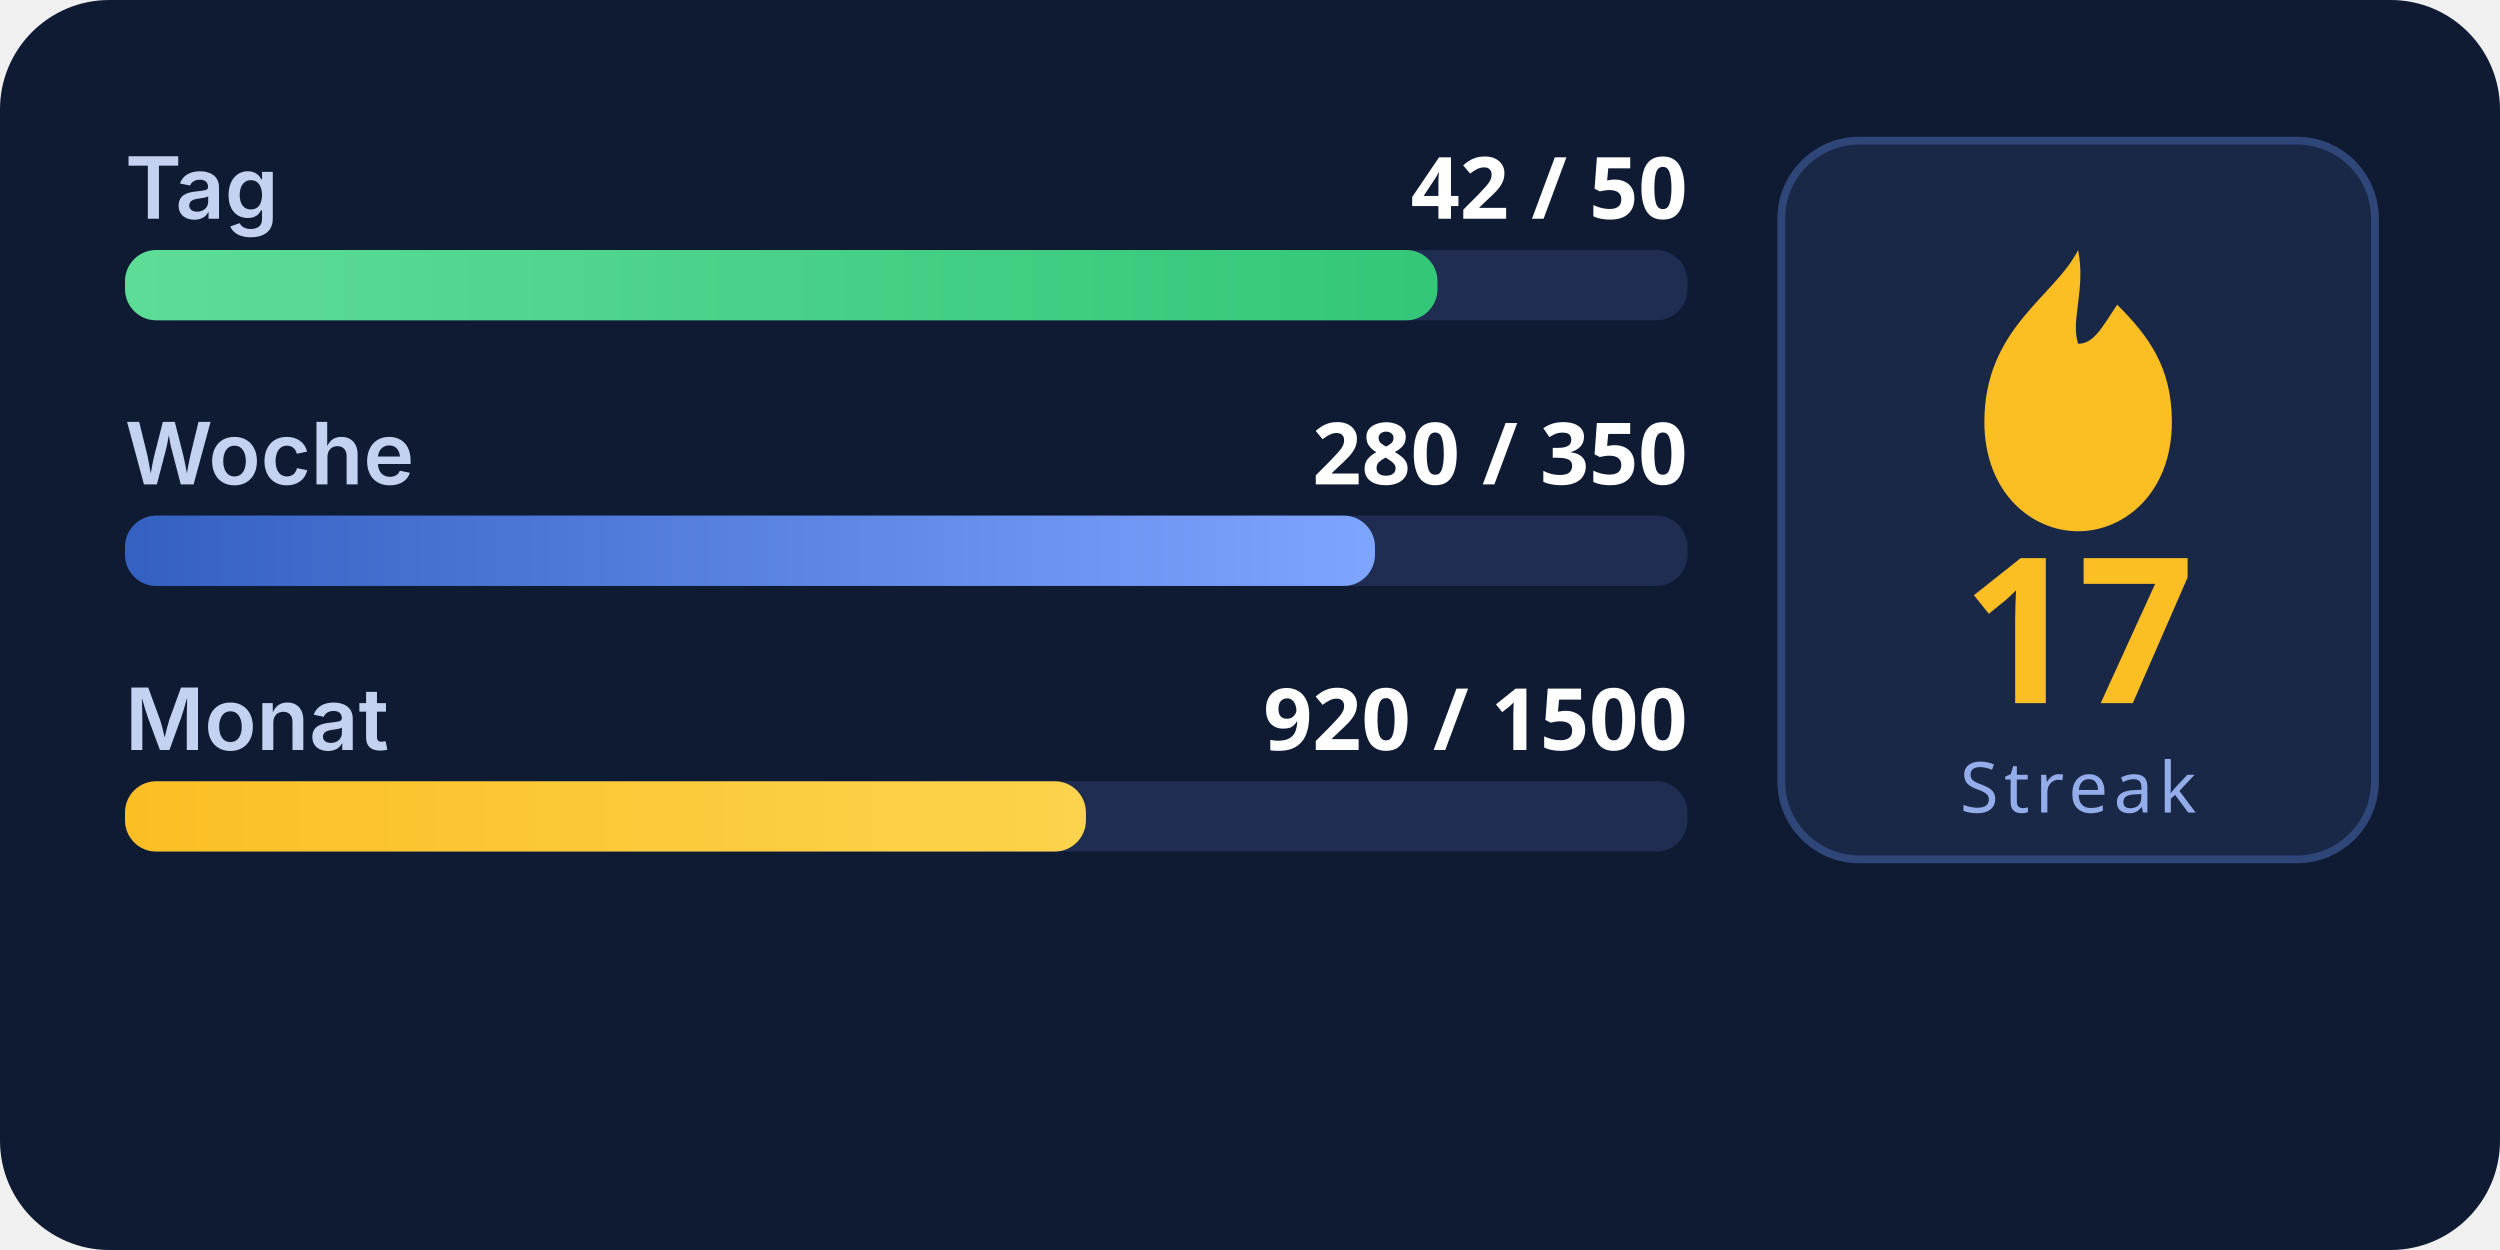
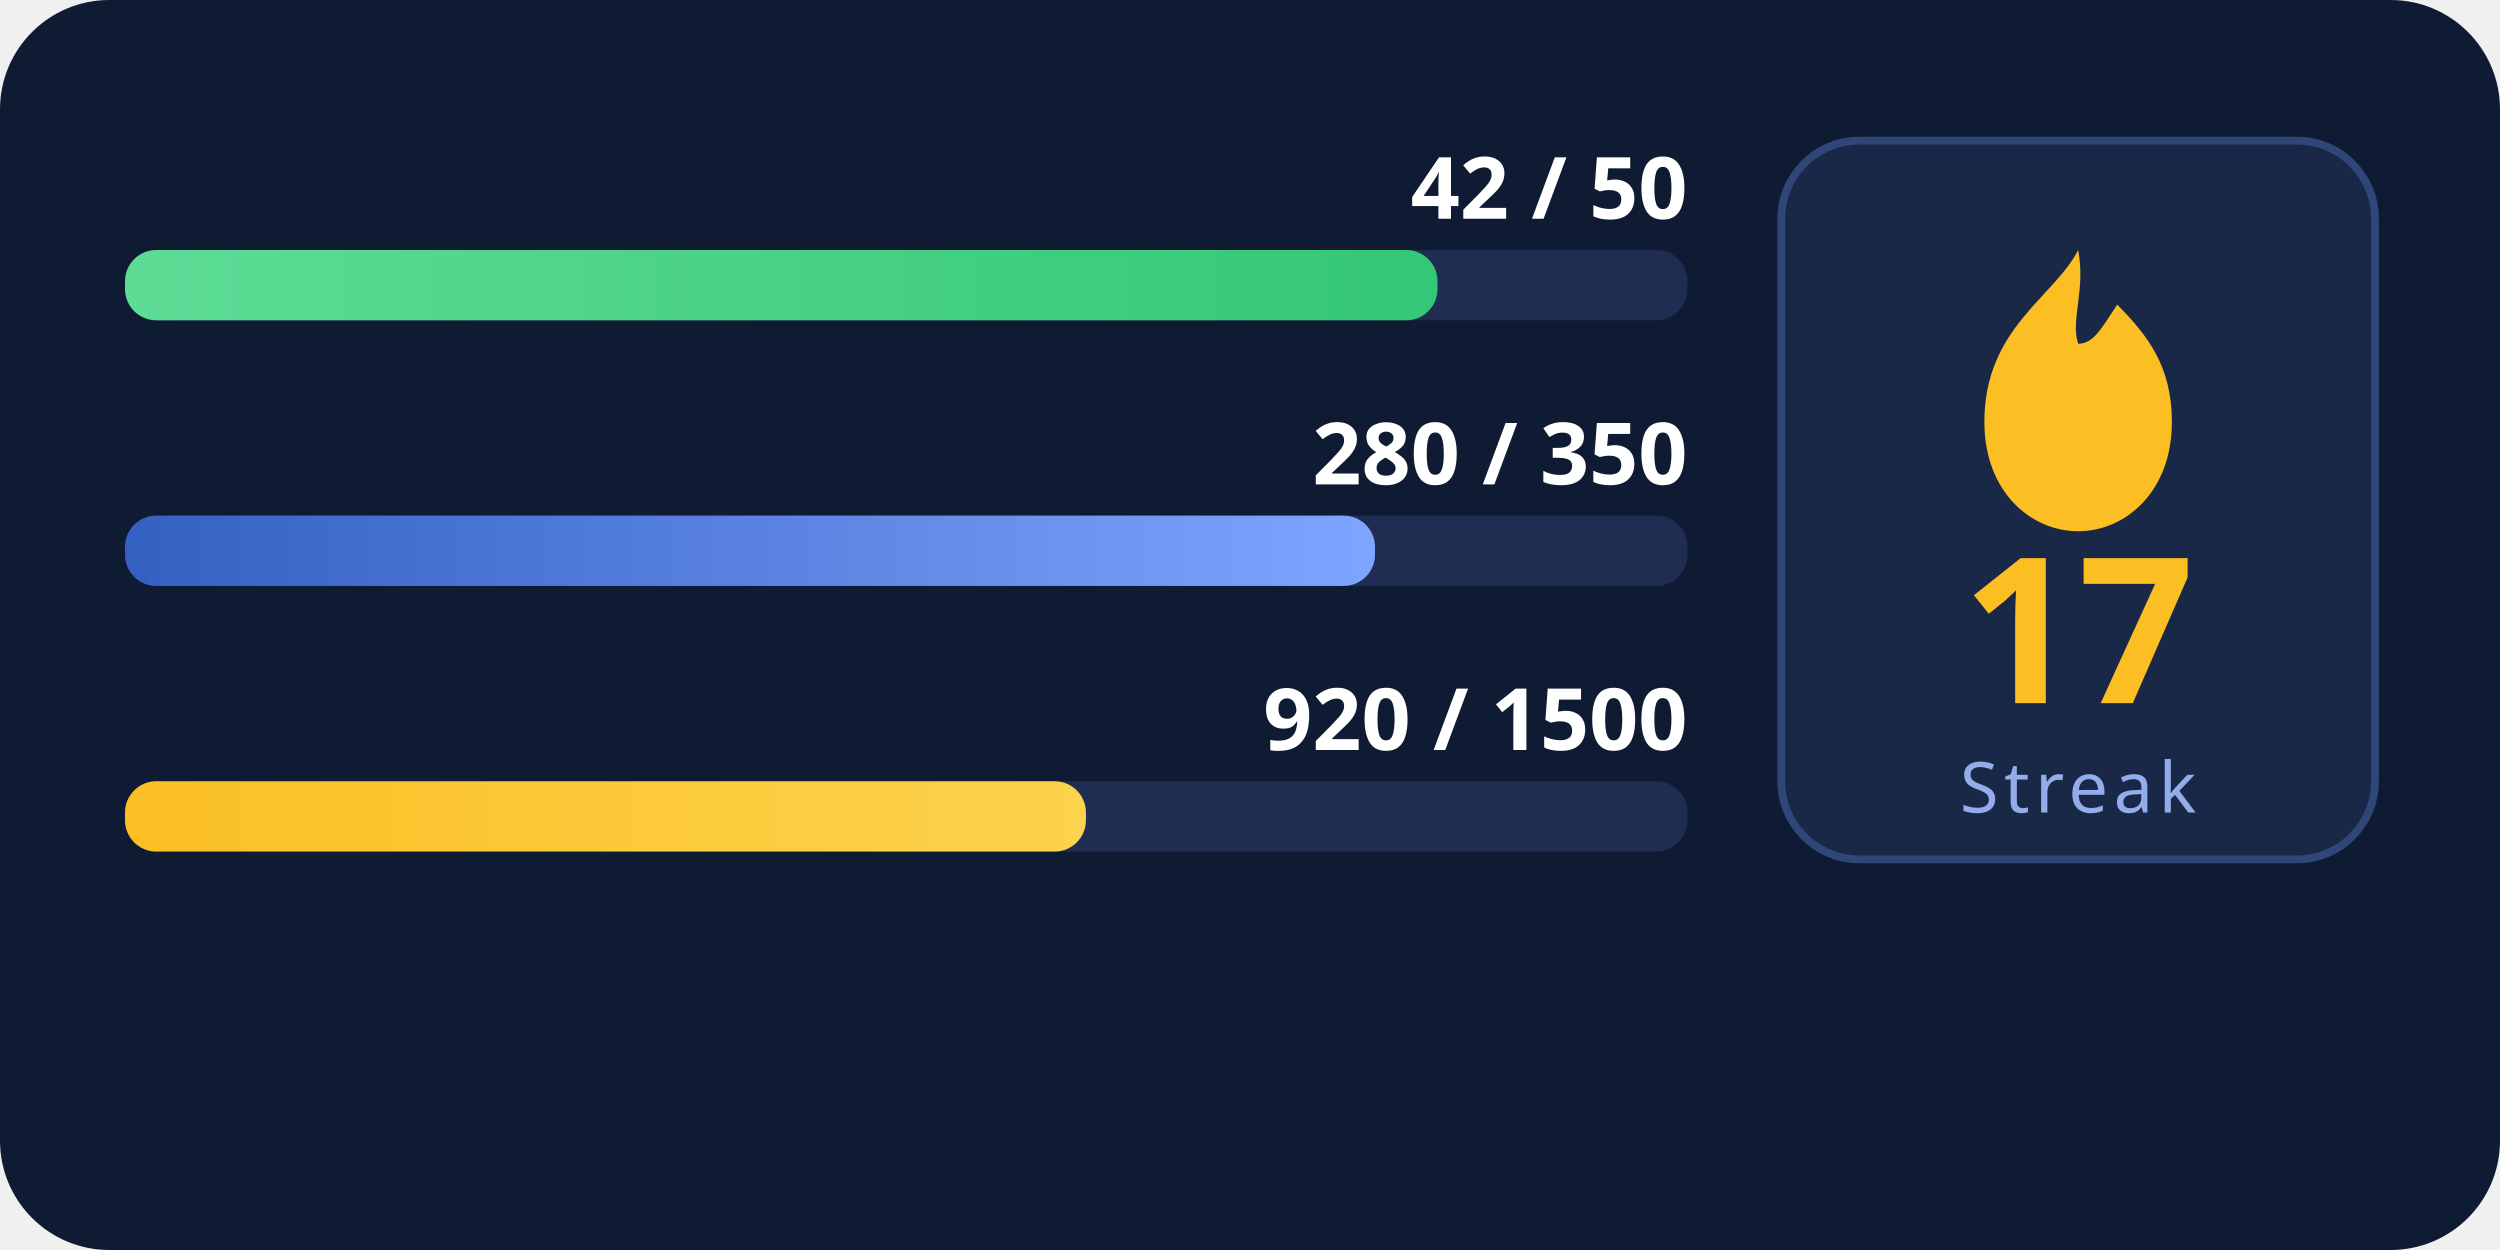
<svg xmlns="http://www.w3.org/2000/svg" width="320" height="160" viewBox="0 0 320 160" fill="none" role="img" aria-hidden="true">
  <defs>
    <linearGradient id="goal-day" x1="0" y1="0" x2="1" y2="0">
      <stop offset="0%" stop-color="#5DDC96" />
      <stop offset="100%" stop-color="#34C778" />
    </linearGradient>
    <linearGradient id="goal-week" x1="0" y1="0" x2="1" y2="0">
      <stop offset="0%" stop-color="#3460C2" />
      <stop offset="100%" stop-color="#7EA5FF" />
    </linearGradient>
    <linearGradient id="goal-month" x1="0" y1="0" x2="1" y2="0">
      <stop offset="0%" stop-color="#FBBF24" />
      <stop offset="100%" stop-color="#FCD34D" />
    </linearGradient>
    <style>
      .bg { fill: #0F1A33; }
      .row-label { fill: #C4D2F2; font-family: system-ui, -apple-system, sans-serif; font-size: 11px; font-weight: 600; }
      .row-value { fill: #ffffff; font-family: system-ui, sans-serif; font-size: 11px; font-weight: 700; }
      .row-bg { fill: #1F2D52; }
      .streak-card { fill: #1A2848; stroke: #2F4678; stroke-width: 1; }
      .streak-num { fill: #FBBF24; font-family: system-ui, sans-serif; font-size: 26px; font-weight: 800; }
      .streak-label { fill: #93ADEA; font-family: system-ui, sans-serif; font-size: 9px; text-transform: uppercase; letter-spacing: 0.08em; }
      .flame { fill: #FBBF24; }

      @media (prefers-color-scheme: light) {
        .bg { fill: #F4F8FF; }
        .row-label { fill: #334E80; }
        .row-value { fill: #1E293B; }
        .row-bg { fill: #DBE5F8; }
        .streak-card { fill: #ffffff; stroke: #C0D0F0; }
        .streak-num { fill: #B45309; }
        .streak-label { fill: #3B82F6; }
        .flame { fill: #B45309; }
      }
    </style>
  </defs>
  <rect width="320" height="160" rx="14" class="bg" />
  <g transform="translate(16, 18)">
-     <text x="0" y="10" class="row-label">Tag</text>
    <text x="200" y="10" text-anchor="end" class="row-value">42 / 50</text>
    <rect x="0" y="14" width="200" height="9" rx="4" class="row-bg" />
    <rect x="0" y="14" width="168" height="9" rx="4" fill="url(#goal-day)" />
-     <text x="0" y="44" class="row-label">Woche</text>
    <text x="200" y="44" text-anchor="end" class="row-value">280 / 350</text>
    <rect x="0" y="48" width="200" height="9" rx="4" class="row-bg" />
    <rect x="0" y="48" width="160" height="9" rx="4" fill="url(#goal-week)" />
-     <text x="0" y="78" class="row-label">Monat</text>
    <text x="200" y="78" text-anchor="end" class="row-value">920 / 1500</text>
    <rect x="0" y="82" width="200" height="9" rx="4" class="row-bg" />
    <rect x="0" y="82" width="123" height="9" rx="4" fill="url(#goal-month)" />
  </g>
  <g transform="translate(228, 18)">
    <rect x="0" y="0" width="76" height="92" rx="10" class="streak-card" />
    <path class="flame" d="M38 14c-3 6-12 10-12 22 0 9 6 14 12 14s12-5 12-14c0-7-3-11-7-15-2 3-3 5-5 5-1-3 1-7 0-12z" />
    <text x="38" y="72" text-anchor="middle" class="streak-num">17</text>
    <text x="38" y="86" text-anchor="middle" class="streak-label">Streak</text>
  </g>
</svg>
